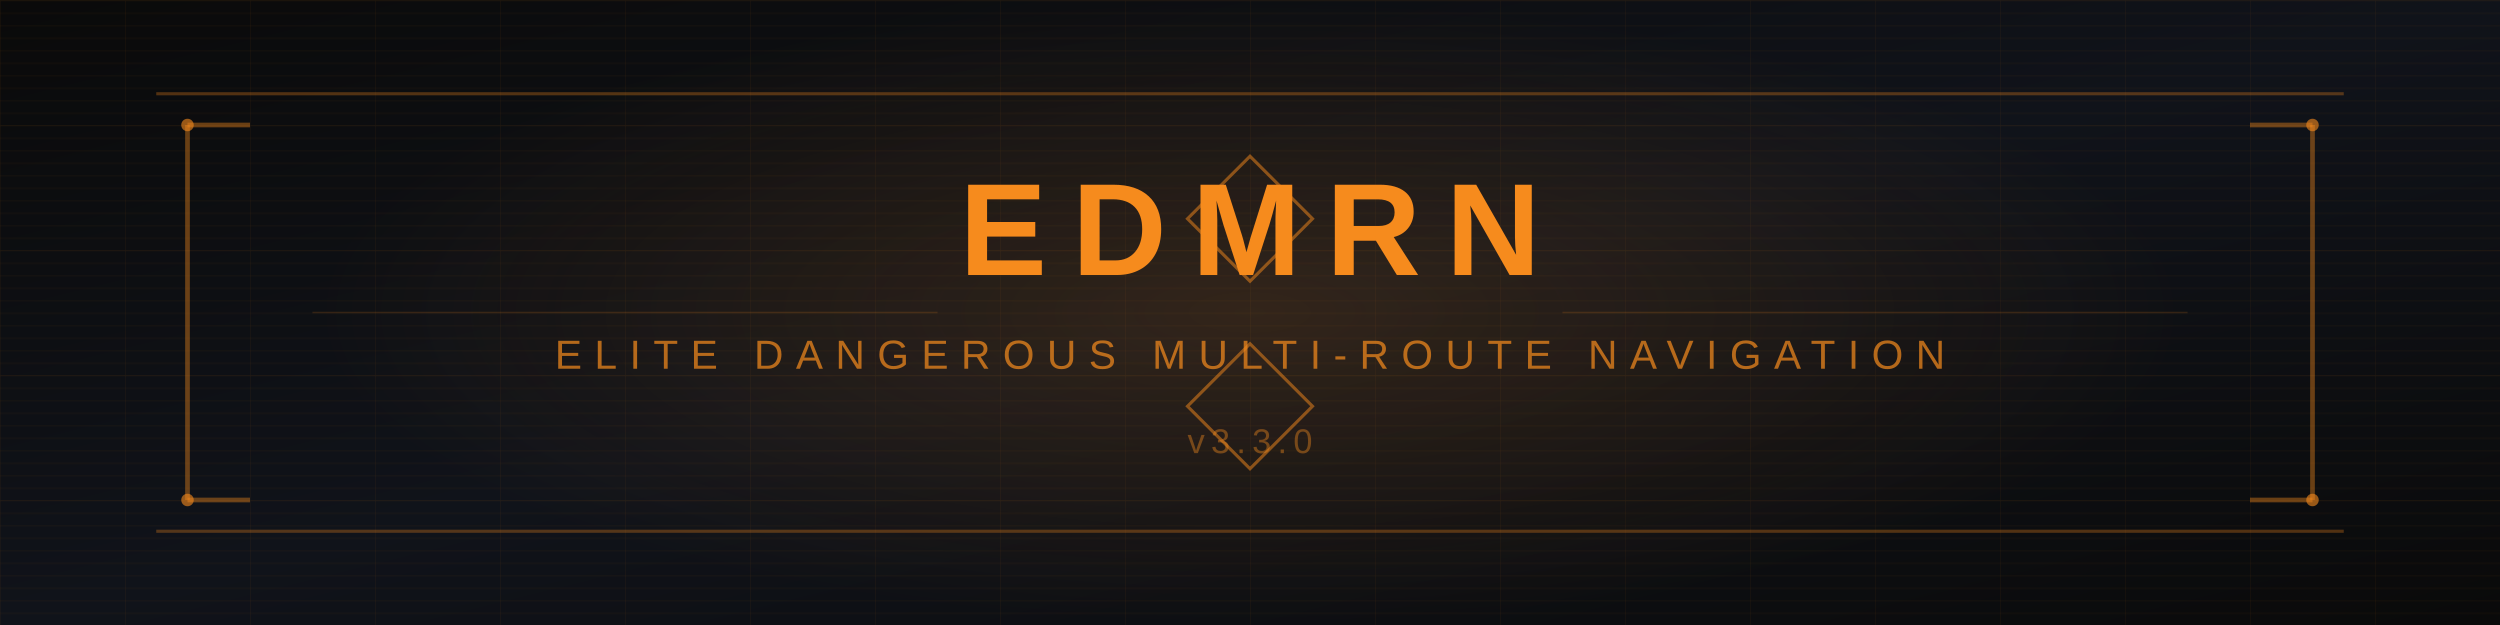
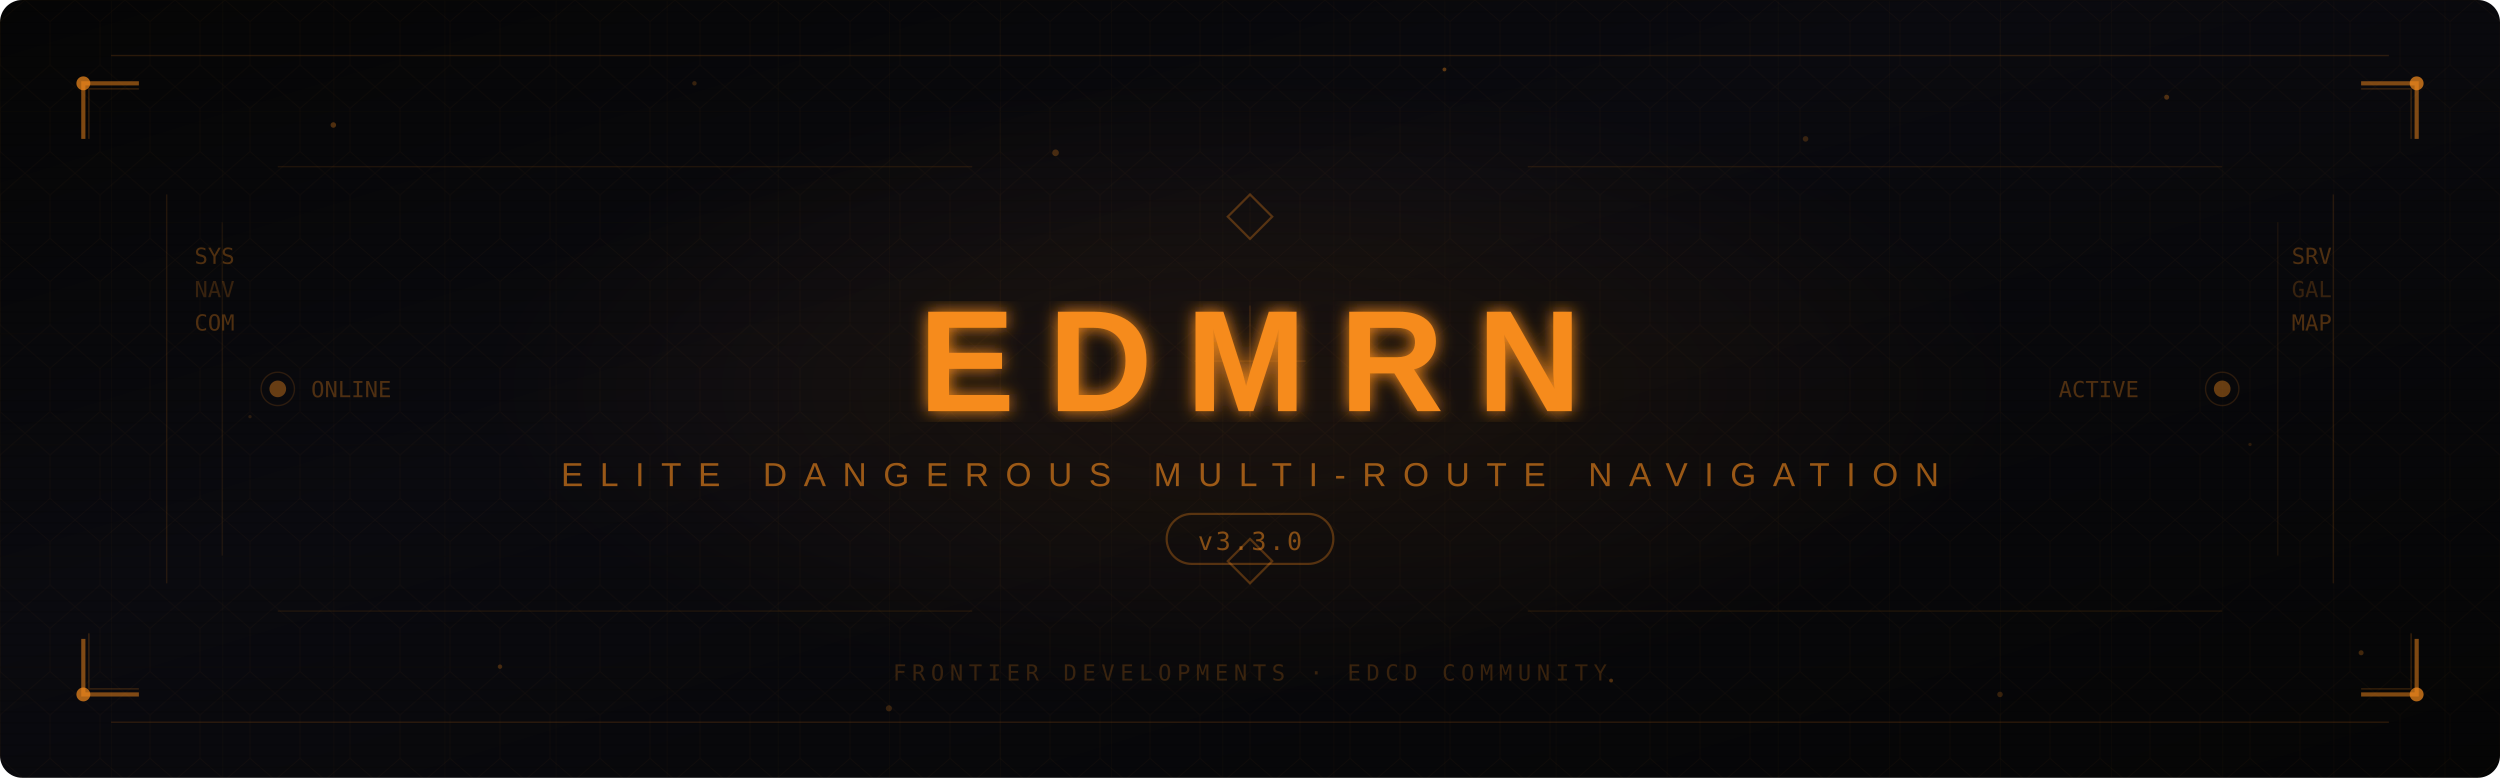
- <svg xmlns="http://www.w3.org/2000/svg" viewBox="0 0 800 200" width="800" height="200">
+ <svg xmlns="http://www.w3.org/2000/svg" viewBox="0 0 900 280" width="900" height="280">
  <defs>
    <linearGradient id="bg" x1="0%" y1="0%" x2="100%" y2="100%">
-       <stop offset="0%" style="stop-color:#0a0a0a" />
-       <stop offset="50%" style="stop-color:#10131a" />
-       <stop offset="100%" style="stop-color:#0a0a0a" />
+       <stop offset="0%" stop-color="#050505" />
+       <stop offset="40%" stop-color="#0a0a0f" />
+       <stop offset="100%" stop-color="#050505" />
    </linearGradient>
-     <radialGradient id="glow" cx="50%" cy="50%" r="50%">
-       <stop offset="0%" style="stop-color:#F68B1D;stop-opacity:0.15" />
-       <stop offset="100%" style="stop-color:#F68B1D;stop-opacity:0" />
+     <filter id="glow">
+       <feGaussianBlur stdDeviation="3" result="blur" />
+       <feMerge>
+         <feMergeNode in="blur" />
+         <feMergeNode in="SourceGraphic" />
+       </feMerge>
+     </filter>
+     <filter id="glowStrong">
+       <feGaussianBlur stdDeviation="6" result="blur" />
+       <feMerge>
+         <feMergeNode in="blur" />
+         <feMergeNode in="SourceGraphic" />
+       </feMerge>
+     </filter>
+     <radialGradient id="centerGlow" cx="50%" cy="50%" r="40%">
+       <stop offset="0%" stop-color="#F68B1D" stop-opacity="0.08" />
+       <stop offset="100%" stop-color="#F68B1D" stop-opacity="0" />
    </radialGradient>
+     <pattern id="hexPattern" width="30" height="52" patternUnits="userSpaceOnUse" patternTransform="scale(0.6)">
+       <path d="M15 0 L30 13 L30 39 L15 52 L0 39 L0 13 Z" fill="none" stroke="#F68B1D" stroke-opacity="0.04" stroke-width="0.5" />
+     </pattern>
    <pattern id="scanlines" width="4" height="4" patternUnits="userSpaceOnUse">
-       <line x1="0" y1="0" x2="4" y2="0" stroke="#F68B1D" stroke-opacity="0.03" stroke-width="1" />
+       <line x1="0" y1="0" x2="4" y2="0" stroke="#000" stroke-opacity="0.15" stroke-width="1" />
    </pattern>
    <pattern id="grid" width="40" height="40" patternUnits="userSpaceOnUse">
-       <path d="M 40 0 L 0 0 0 40" fill="none" stroke="#F68B1D" stroke-opacity="0.06" stroke-width="0.5" />
+       <path d="M 40 0 L 0 0 0 40" fill="none" stroke="#F68B1D" stroke-opacity="0.03" stroke-width="0.5" />
    </pattern>
+     <clipPath id="rounded">
+       <rect width="900" height="280" rx="8" />
+     </clipPath>
  </defs>
-   <rect width="800" height="200" fill="url(#bg)" />
-   <rect width="800" height="200" fill="url(#grid)" />
-   <rect width="800" height="200" fill="url(#scanlines)" />
-   <ellipse cx="400" cy="100" rx="300" ry="100" fill="url(#glow)" />
-   <line x1="50" y1="30" x2="750" y2="30" stroke="#F68B1D" stroke-opacity="0.3" stroke-width="1" />
-   <line x1="50" y1="170" x2="750" y2="170" stroke="#F68B1D" stroke-opacity="0.3" stroke-width="1" />
-   <path d="M 60 40 L 60 160" stroke="#F68B1D" stroke-opacity="0.4" stroke-width="1.5" />
-   <path d="M 60 40 L 80 40" stroke="#F68B1D" stroke-opacity="0.4" stroke-width="1.5" />
-   <path d="M 60 160 L 80 160" stroke="#F68B1D" stroke-opacity="0.4" stroke-width="1.5" />
-   <path d="M 740 40 L 740 160" stroke="#F68B1D" stroke-opacity="0.4" stroke-width="1.5" />
-   <path d="M 740 40 L 720 40" stroke="#F68B1D" stroke-opacity="0.4" stroke-width="1.5" />
-   <path d="M 740 160 L 720 160" stroke="#F68B1D" stroke-opacity="0.4" stroke-width="1.5" />
-   <path d="M 400 50 L 420 70 L 400 90 L 380 70 Z" fill="none" stroke="#F68B1D" stroke-opacity="0.5" stroke-width="1" />
-   <path d="M 400 110 L 420 130 L 400 150 L 380 130 Z" fill="none" stroke="#F68B1D" stroke-opacity="0.5" stroke-width="1" />
-   <text x="400" y="88" text-anchor="middle" font-family="'Segoe UI', Arial, sans-serif" font-size="42" font-weight="700" fill="#F68B1D" letter-spacing="8">EDMRN</text>
-   <text x="400" y="118" text-anchor="middle" font-family="'Segoe UI', Arial, sans-serif" font-size="13" fill="#F68B1D" opacity="0.7" letter-spacing="4">ELITE DANGEROUS MULTI-ROUTE NAVIGATION</text>
-   <text x="400" y="145" text-anchor="middle" font-family="'Segoe UI', Arial, sans-serif" font-size="11" fill="#F68B1D" opacity="0.4" letter-spacing="2">v3.3.0</text>
-   <circle cx="60" cy="40" r="2" fill="#F68B1D" opacity="0.6" />
-   <circle cx="60" cy="160" r="2" fill="#F68B1D" opacity="0.6" />
-   <circle cx="740" cy="40" r="2" fill="#F68B1D" opacity="0.6" />
-   <circle cx="740" cy="160" r="2" fill="#F68B1D" opacity="0.6" />
-   <line x1="100" y1="100" x2="300" y2="100" stroke="#F68B1D" stroke-opacity="0.15" stroke-width="0.5" />
-   <line x1="500" y1="100" x2="700" y2="100" stroke="#F68B1D" stroke-opacity="0.15" stroke-width="0.5" />
+   <rect width="900" height="280" fill="url(#bg)" clip-path="url(#rounded)" />
+   <rect width="900" height="280" fill="url(#hexPattern)" clip-path="url(#rounded)" />
+   <rect width="900" height="280" fill="url(#grid)" clip-path="url(#rounded)" />
+   <rect width="900" height="280" fill="url(#scanlines)" clip-path="url(#rounded)" />
+   <ellipse cx="450" cy="140" rx="350" ry="140" fill="url(#centerGlow)" />
+   <circle cx="120" cy="45" r="1" fill="#F68B1D" opacity="0.3" />
+   <circle cx="250" cy="30" r="0.8" fill="#F68B1D" opacity="0.2" />
+   <circle cx="380" cy="55" r="1.2" fill="#F68B1D" opacity="0.25" />
+   <circle cx="520" cy="25" r="0.7" fill="#F68B1D" opacity="0.35" />
+   <circle cx="650" cy="50" r="1" fill="#F68B1D" opacity="0.2" />
+   <circle cx="780" cy="35" r="0.9" fill="#F68B1D" opacity="0.3" />
+   <circle cx="180" cy="240" r="0.8" fill="#F68B1D" opacity="0.25" />
+   <circle cx="320" cy="255" r="1.1" fill="#F68B1D" opacity="0.2" />
+   <circle cx="580" cy="245" r="0.7" fill="#F68B1D" opacity="0.3" />
+   <circle cx="720" cy="250" r="1" fill="#F68B1D" opacity="0.2" />
+   <circle cx="850" cy="235" r="0.9" fill="#F68B1D" opacity="0.25" />
+   <circle cx="90" cy="150" r="0.6" fill="#F68B1D" opacity="0.15" />
+   <circle cx="810" cy="160" r="0.6" fill="#F68B1D" opacity="0.15" />
+   <line x1="40" y1="20" x2="860" y2="20" stroke="#F68B1D" stroke-opacity="0.15" stroke-width="0.5" />
+   <line x1="40" y1="260" x2="860" y2="260" stroke="#F68B1D" stroke-opacity="0.15" stroke-width="0.5" />
+   <path d="M 30 50 L 30 30 L 50 30" fill="none" stroke="#F68B1D" stroke-opacity="0.5" stroke-width="1.5" />
+   <path d="M 32 50 L 32 32 L 50 32" fill="none" stroke="#F68B1D" stroke-opacity="0.2" stroke-width="0.5" />
+   <circle cx="30" cy="30" r="2.5" fill="#F68B1D" opacity="0.7" />
+   <path d="M 870 50 L 870 30 L 850 30" fill="none" stroke="#F68B1D" stroke-opacity="0.5" stroke-width="1.5" />
+   <path d="M 868 50 L 868 32 L 850 32" fill="none" stroke="#F68B1D" stroke-opacity="0.2" stroke-width="0.5" />
+   <circle cx="870" cy="30" r="2.5" fill="#F68B1D" opacity="0.7" />
+   <path d="M 30 230 L 30 250 L 50 250" fill="none" stroke="#F68B1D" stroke-opacity="0.5" stroke-width="1.5" />
+   <path d="M 32 228 L 32 248 L 50 248" fill="none" stroke="#F68B1D" stroke-opacity="0.2" stroke-width="0.5" />
+   <circle cx="30" cy="250" r="2.5" fill="#F68B1D" opacity="0.7" />
+   <path d="M 870 230 L 870 250 L 850 250" fill="none" stroke="#F68B1D" stroke-opacity="0.5" stroke-width="1.5" />
+   <path d="M 868 228 L 868 248 L 850 248" fill="none" stroke="#F68B1D" stroke-opacity="0.2" stroke-width="0.5" />
+   <circle cx="870" cy="250" r="2.5" fill="#F68B1D" opacity="0.7" />
+   <line x1="60" y1="70" x2="60" y2="210" stroke="#F68B1D" stroke-opacity="0.12" stroke-width="0.5" />
+   <line x1="80" y1="80" x2="80" y2="200" stroke="#F68B1D" stroke-opacity="0.08" stroke-width="0.5" />
+   <line x1="840" y1="70" x2="840" y2="210" stroke="#F68B1D" stroke-opacity="0.12" stroke-width="0.5" />
+   <line x1="820" y1="80" x2="820" y2="200" stroke="#F68B1D" stroke-opacity="0.08" stroke-width="0.5" />
+   <text x="70" y="95" font-family="'Consolas', 'SF Mono', monospace" font-size="8" fill="#F68B1D" opacity="0.3">SYS</text>
+   <text x="70" y="107" font-family="'Consolas', 'SF Mono', monospace" font-size="8" fill="#F68B1D" opacity="0.2">NAV</text>
+   <text x="70" y="119" font-family="'Consolas', 'SF Mono', monospace" font-size="8" fill="#F68B1D" opacity="0.3">COM</text>
+   <text x="825" y="95" font-family="'Consolas', 'SF Mono', monospace" font-size="8" fill="#F68B1D" opacity="0.3">SRV</text>
+   <text x="825" y="107" font-family="'Consolas', 'SF Mono', monospace" font-size="8" fill="#F68B1D" opacity="0.2">GAL</text>
+   <text x="825" y="119" font-family="'Consolas', 'SF Mono', monospace" font-size="8" fill="#F68B1D" opacity="0.3">MAP</text>
+   <line x1="100" y1="60" x2="350" y2="60" stroke="#F68B1D" stroke-opacity="0.1" stroke-width="0.5" />
+   <line x1="550" y1="60" x2="800" y2="60" stroke="#F68B1D" stroke-opacity="0.1" stroke-width="0.5" />
+   <line x1="100" y1="220" x2="350" y2="220" stroke="#F68B1D" stroke-opacity="0.1" stroke-width="0.5" />
+   <line x1="550" y1="220" x2="800" y2="220" stroke="#F68B1D" stroke-opacity="0.1" stroke-width="0.5" />
+   <line x1="430" y1="130" x2="470" y2="130" stroke="#F68B1D" stroke-opacity="0.15" stroke-width="0.5" />
+   <line x1="450" y1="110" x2="450" y2="150" stroke="#F68B1D" stroke-opacity="0.15" stroke-width="0.5" />
+   <path d="M 450 70 L 458 78 L 450 86 L 442 78 Z" fill="none" stroke="#F68B1D" stroke-opacity="0.3" stroke-width="0.8" />
+   <path d="M 450 194 L 458 202 L 450 210 L 442 202 Z" fill="none" stroke="#F68B1D" stroke-opacity="0.3" stroke-width="0.8" />
+   <text x="450" y="148" text-anchor="middle" font-family="'Segoe UI', 'Helvetica Neue', Arial, sans-serif" font-size="52" font-weight="800" fill="#F68B1D" letter-spacing="12" filter="url(#glow)">EDMRN</text>
+   <text x="450" y="175" text-anchor="middle" font-family="'Segoe UI', 'Helvetica Neue', Arial, sans-serif" font-size="12" fill="#F68B1D" opacity="0.6" letter-spacing="6" font-weight="300">ELITE DANGEROUS MULTI-ROUTE NAVIGATION</text>
+   <rect x="420" y="185" width="60" height="18" rx="9" fill="none" stroke="#F68B1D" stroke-opacity="0.3" stroke-width="0.8" />
+   <text x="450" y="198" text-anchor="middle" font-family="'Consolas', 'SF Mono', monospace" font-size="9" fill="#F68B1D" opacity="0.5" letter-spacing="1">v3.3.0</text>
+   <circle cx="100" cy="140" r="3" fill="#F68B1D" opacity="0.4" />
+   <circle cx="100" cy="140" r="6" fill="none" stroke="#F68B1D" stroke-opacity="0.15" stroke-width="0.5" />
+   <text x="112" y="143" font-family="'Consolas', 'SF Mono', monospace" font-size="8" fill="#F68B1D" opacity="0.3">ONLINE</text>
+   <circle cx="800" cy="140" r="3" fill="#F68B1D" opacity="0.4" />
+   <circle cx="800" cy="140" r="6" fill="none" stroke="#F68B1D" stroke-opacity="0.15" stroke-width="0.5" />
+   <text x="770" y="143" text-anchor="end" font-family="'Consolas', 'SF Mono', monospace" font-size="8" fill="#F68B1D" opacity="0.3">ACTIVE</text>
+   <text x="450" y="245" text-anchor="middle" font-family="'Consolas', 'SF Mono', monospace" font-size="8" fill="#F68B1D" opacity="0.2" letter-spacing="2">FRONTIER DEVELOPMENTS · EDCD COMMUNITY</text>
</svg>
